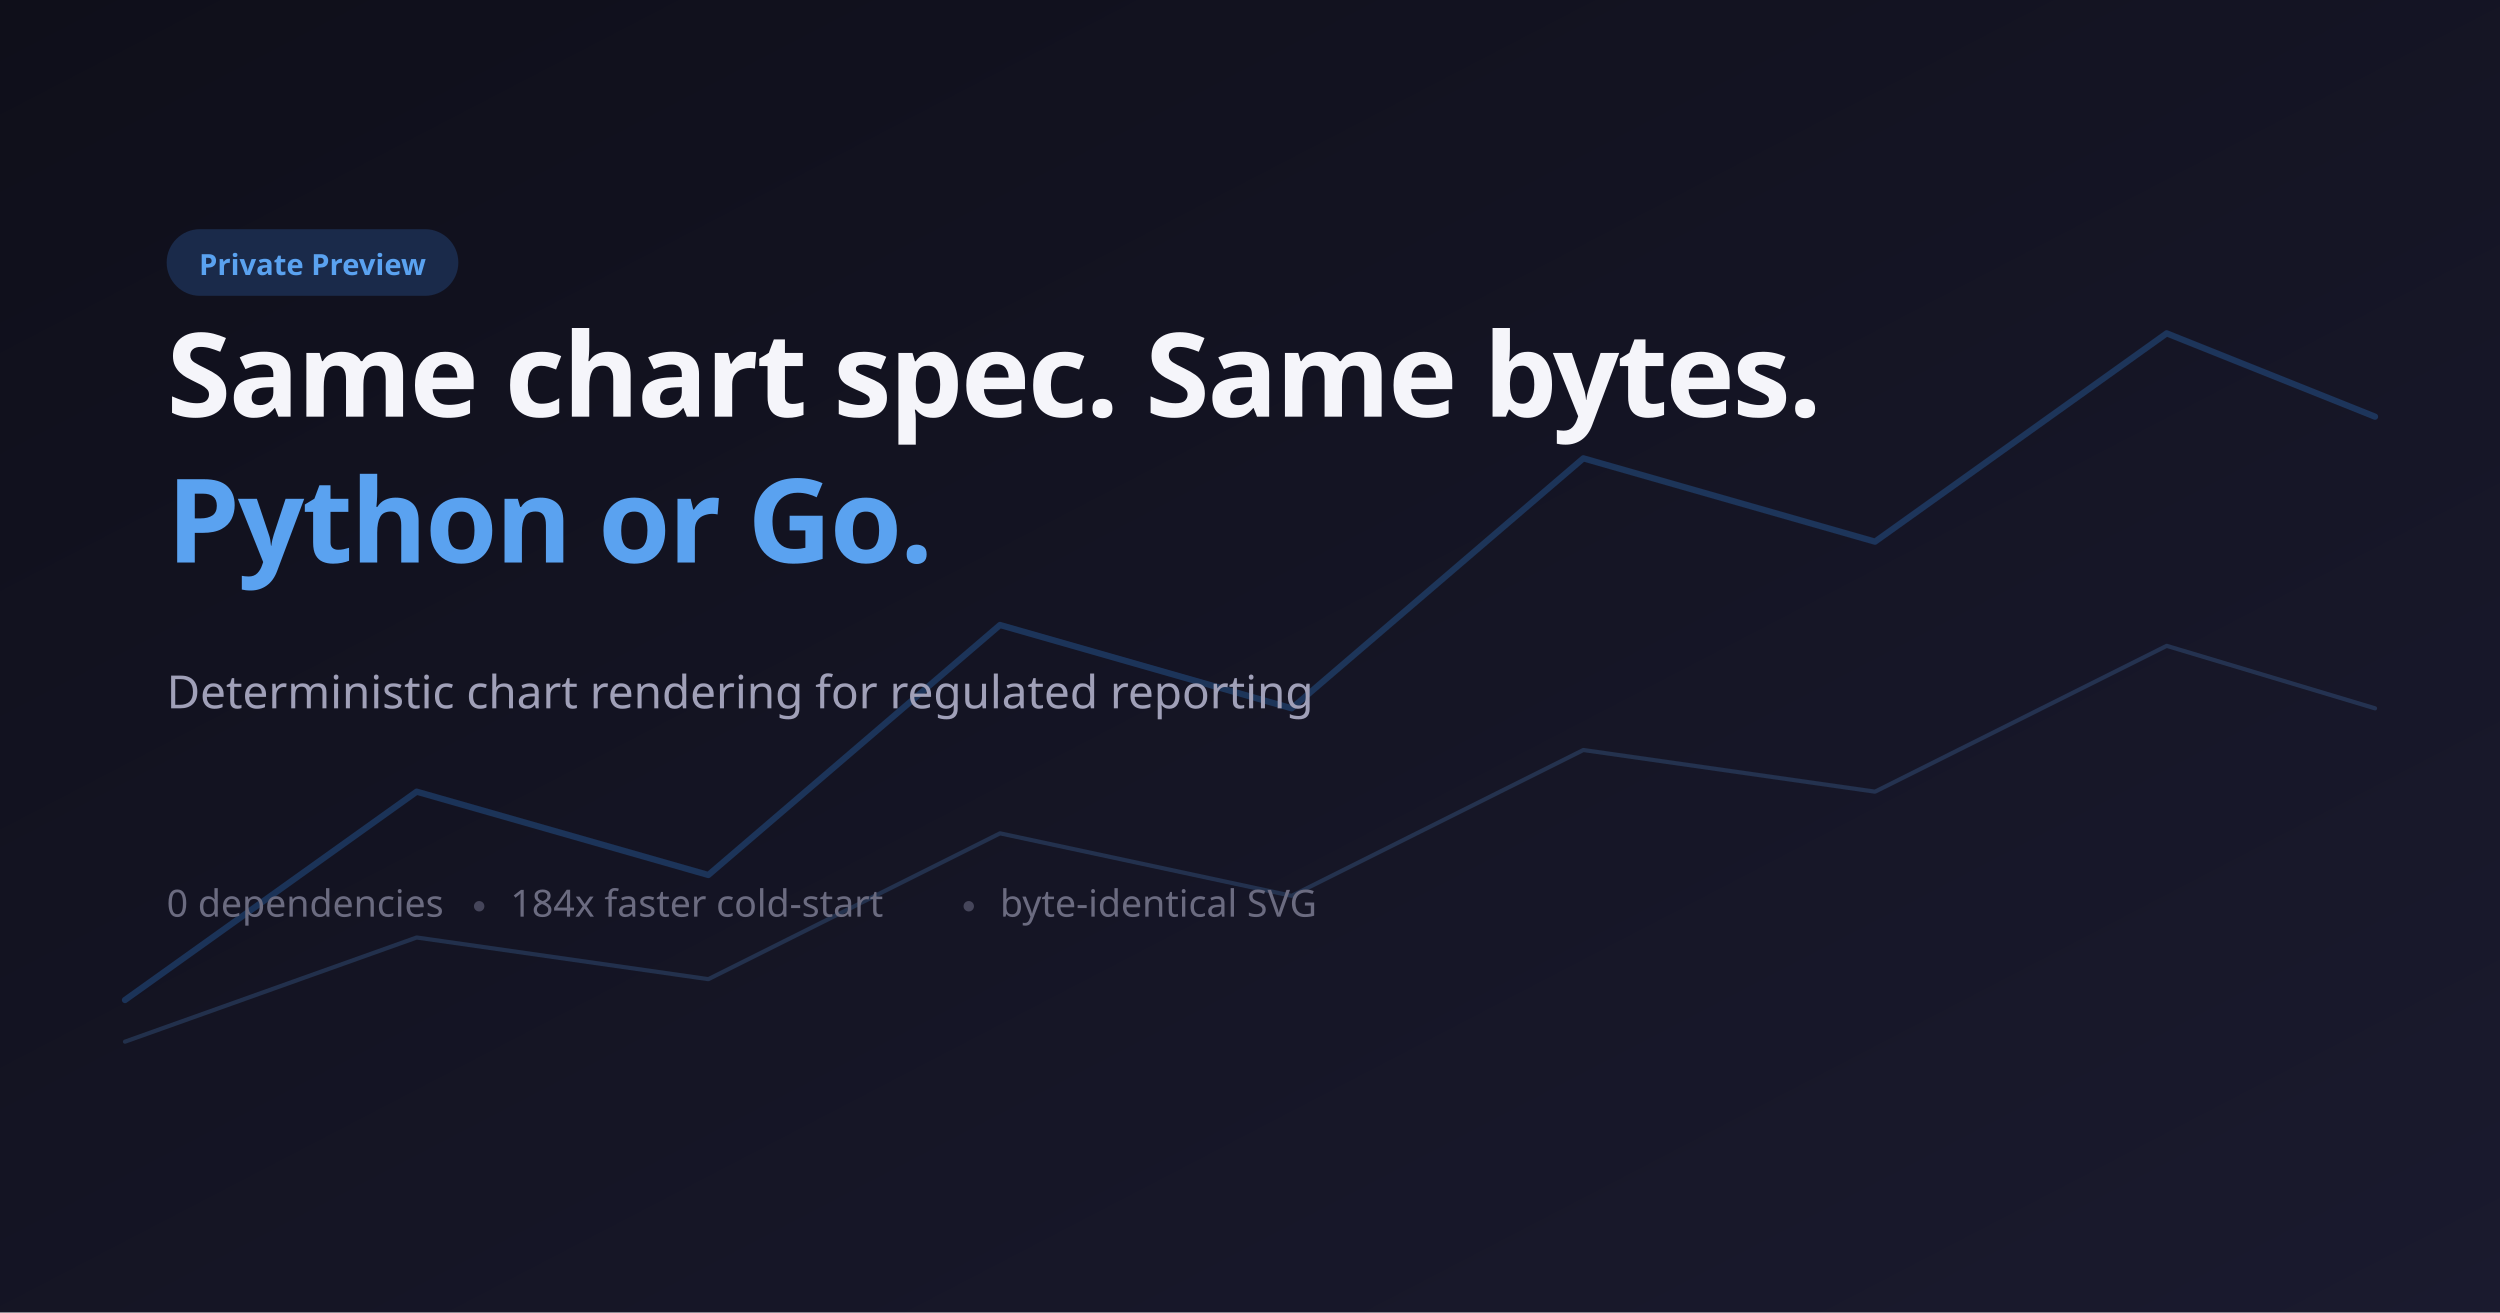
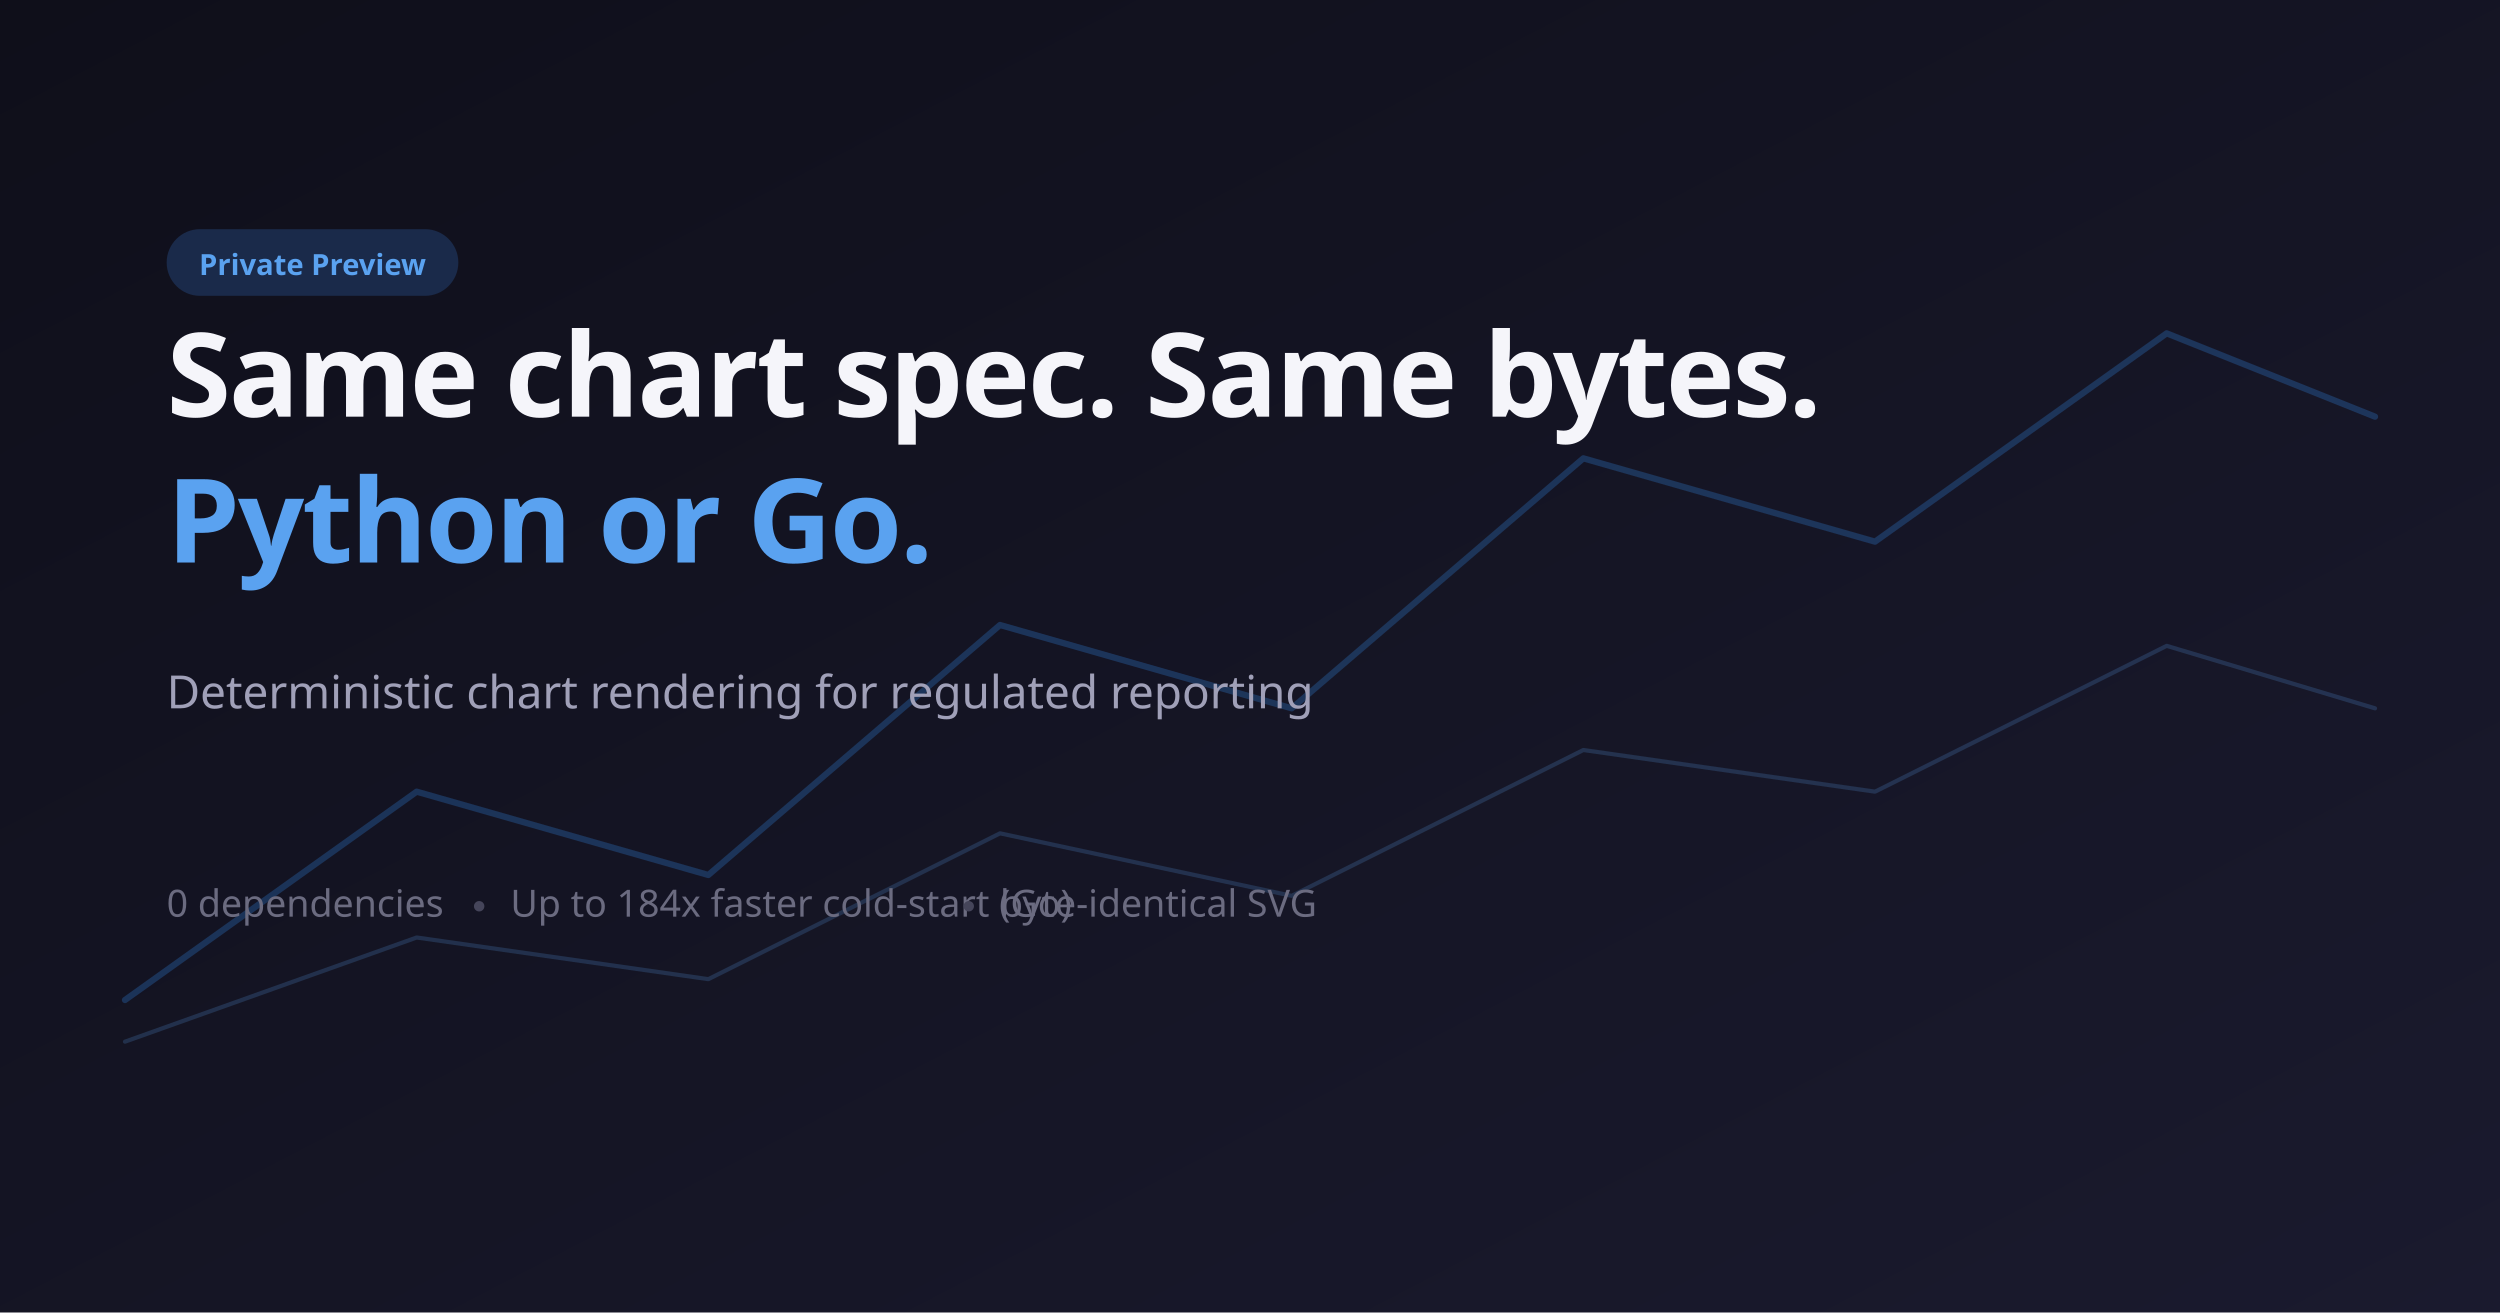
<svg xmlns="http://www.w3.org/2000/svg" width="1200" height="630" viewBox="0 0 1200 630">
  <defs>
    <linearGradient id="bg" x1="0" y1="0" x2="1" y2="1">
      <stop offset="0%" stop-color="#0f0f1a" />
      <stop offset="100%" stop-color="#1a1a2e" />
    </linearGradient>
  </defs>
  <rect width="1200" height="630" fill="url(#bg)" />
  <path d="M60 480 L200 380 L340 420 L480 300 L620 340 L760 220 L900 260 L1040 160 L1140 200" fill="none" stroke="#2f7ed8" stroke-width="3" stroke-linecap="round" stroke-linejoin="round" opacity="0.3" />
  <path d="M60 500 L200 450 L340 470 L480 400 L620 430 L760 360 L900 380 L1040 310 L1140 340" fill="none" stroke="#5aa2f0" stroke-width="2" stroke-linecap="round" stroke-linejoin="round" opacity="0.2" />
  <text x="80" y="200" font-family="Segoe UI, system-ui, sans-serif" font-size="56" font-weight="700" fill="#f5f5fa" letter-spacing="-1">Same chart spec. Same bytes.</text>
  <text x="80" y="270" font-family="Segoe UI, system-ui, sans-serif" font-size="56" font-weight="700" fill="#5aa2f0" letter-spacing="-1">Python or Go.</text>
  <text x="80" y="340" font-family="Segoe UI, system-ui, sans-serif" font-size="22" fill="#a0a0b8">Deterministic chart rendering for regulated reporting</text>
  <text x="80" y="440" font-family="Segoe UI, system-ui, sans-serif" font-size="18" fill="#6b6b80">0 dependencies</text>
  <circle cx="230" cy="435" r="2.5" fill="#45455a" />
-   <text x="245" y="440" font-family="Segoe UI, system-ui, sans-serif" font-size="18" fill="#6b6b80">184x faster cold-start</text>
+   <text x="245" y="440" font-family="Segoe UI, system-ui, sans-serif" font-size="18" fill="#6b6b80">Up to 184x faster cold-start (Go)</text>
  <circle cx="465" cy="435" r="2.5" fill="#45455a" />
  <text x="480" y="440" font-family="Segoe UI, system-ui, sans-serif" font-size="18" fill="#6b6b80">byte-identical SVG</text>
  <rect x="80" y="110" width="140" height="32" rx="16" fill="#1a2a4a" />
  <text x="150" y="132" font-family="Segoe UI, system-ui, sans-serif" font-size="14" font-weight="600" fill="#5aa2f0" text-anchor="middle">Private Preview</text>
</svg>
